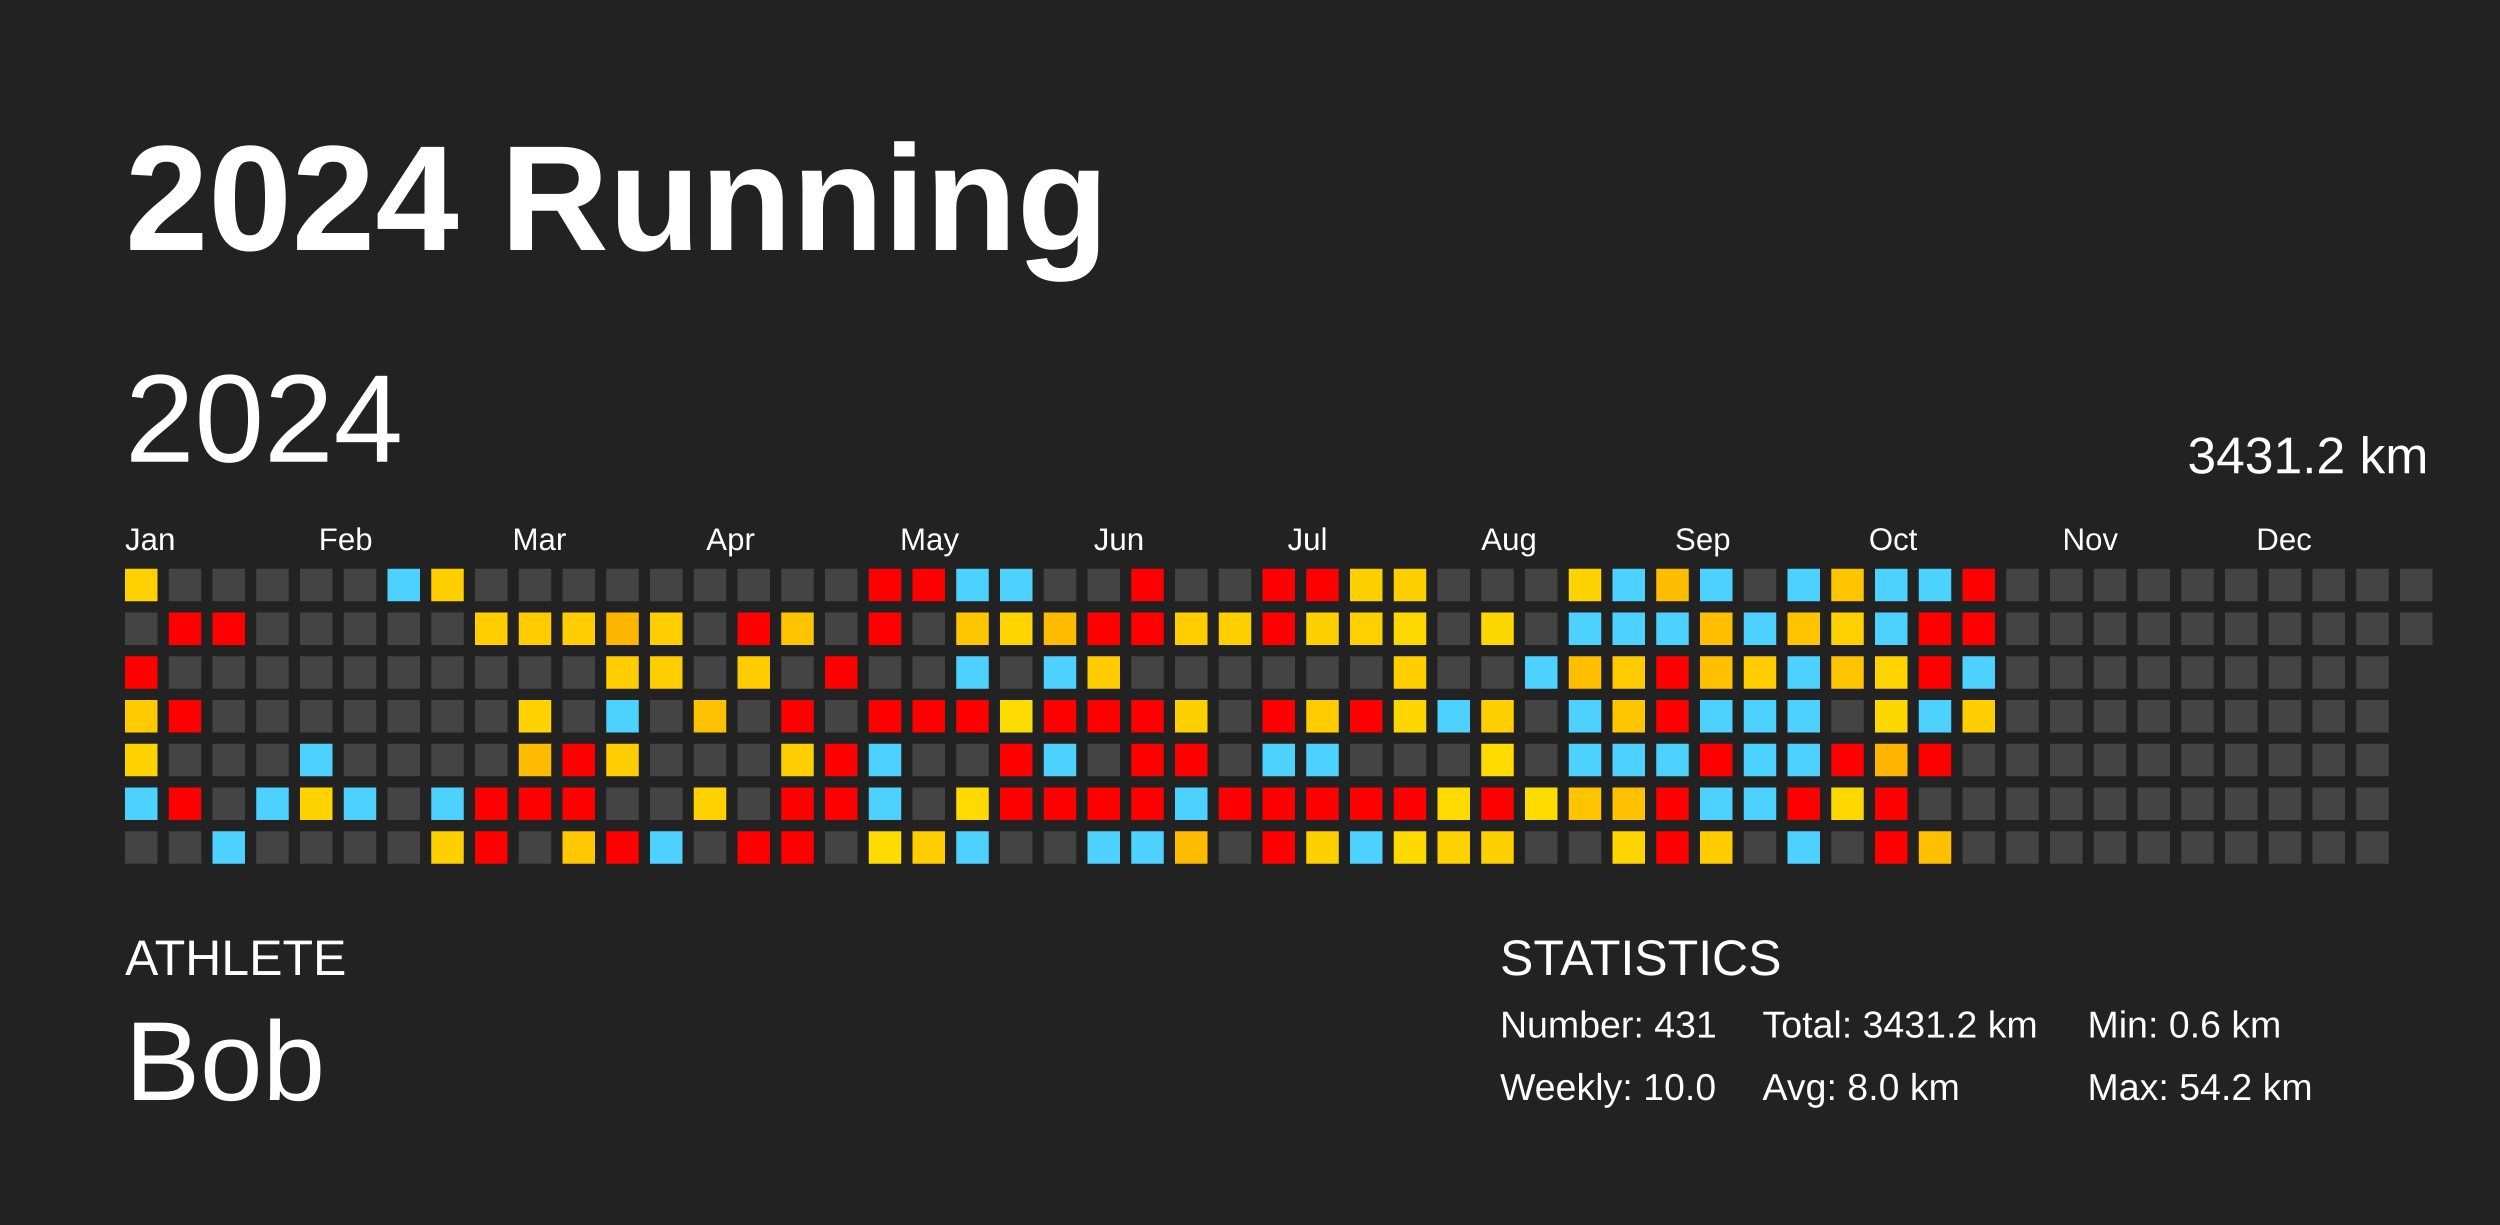
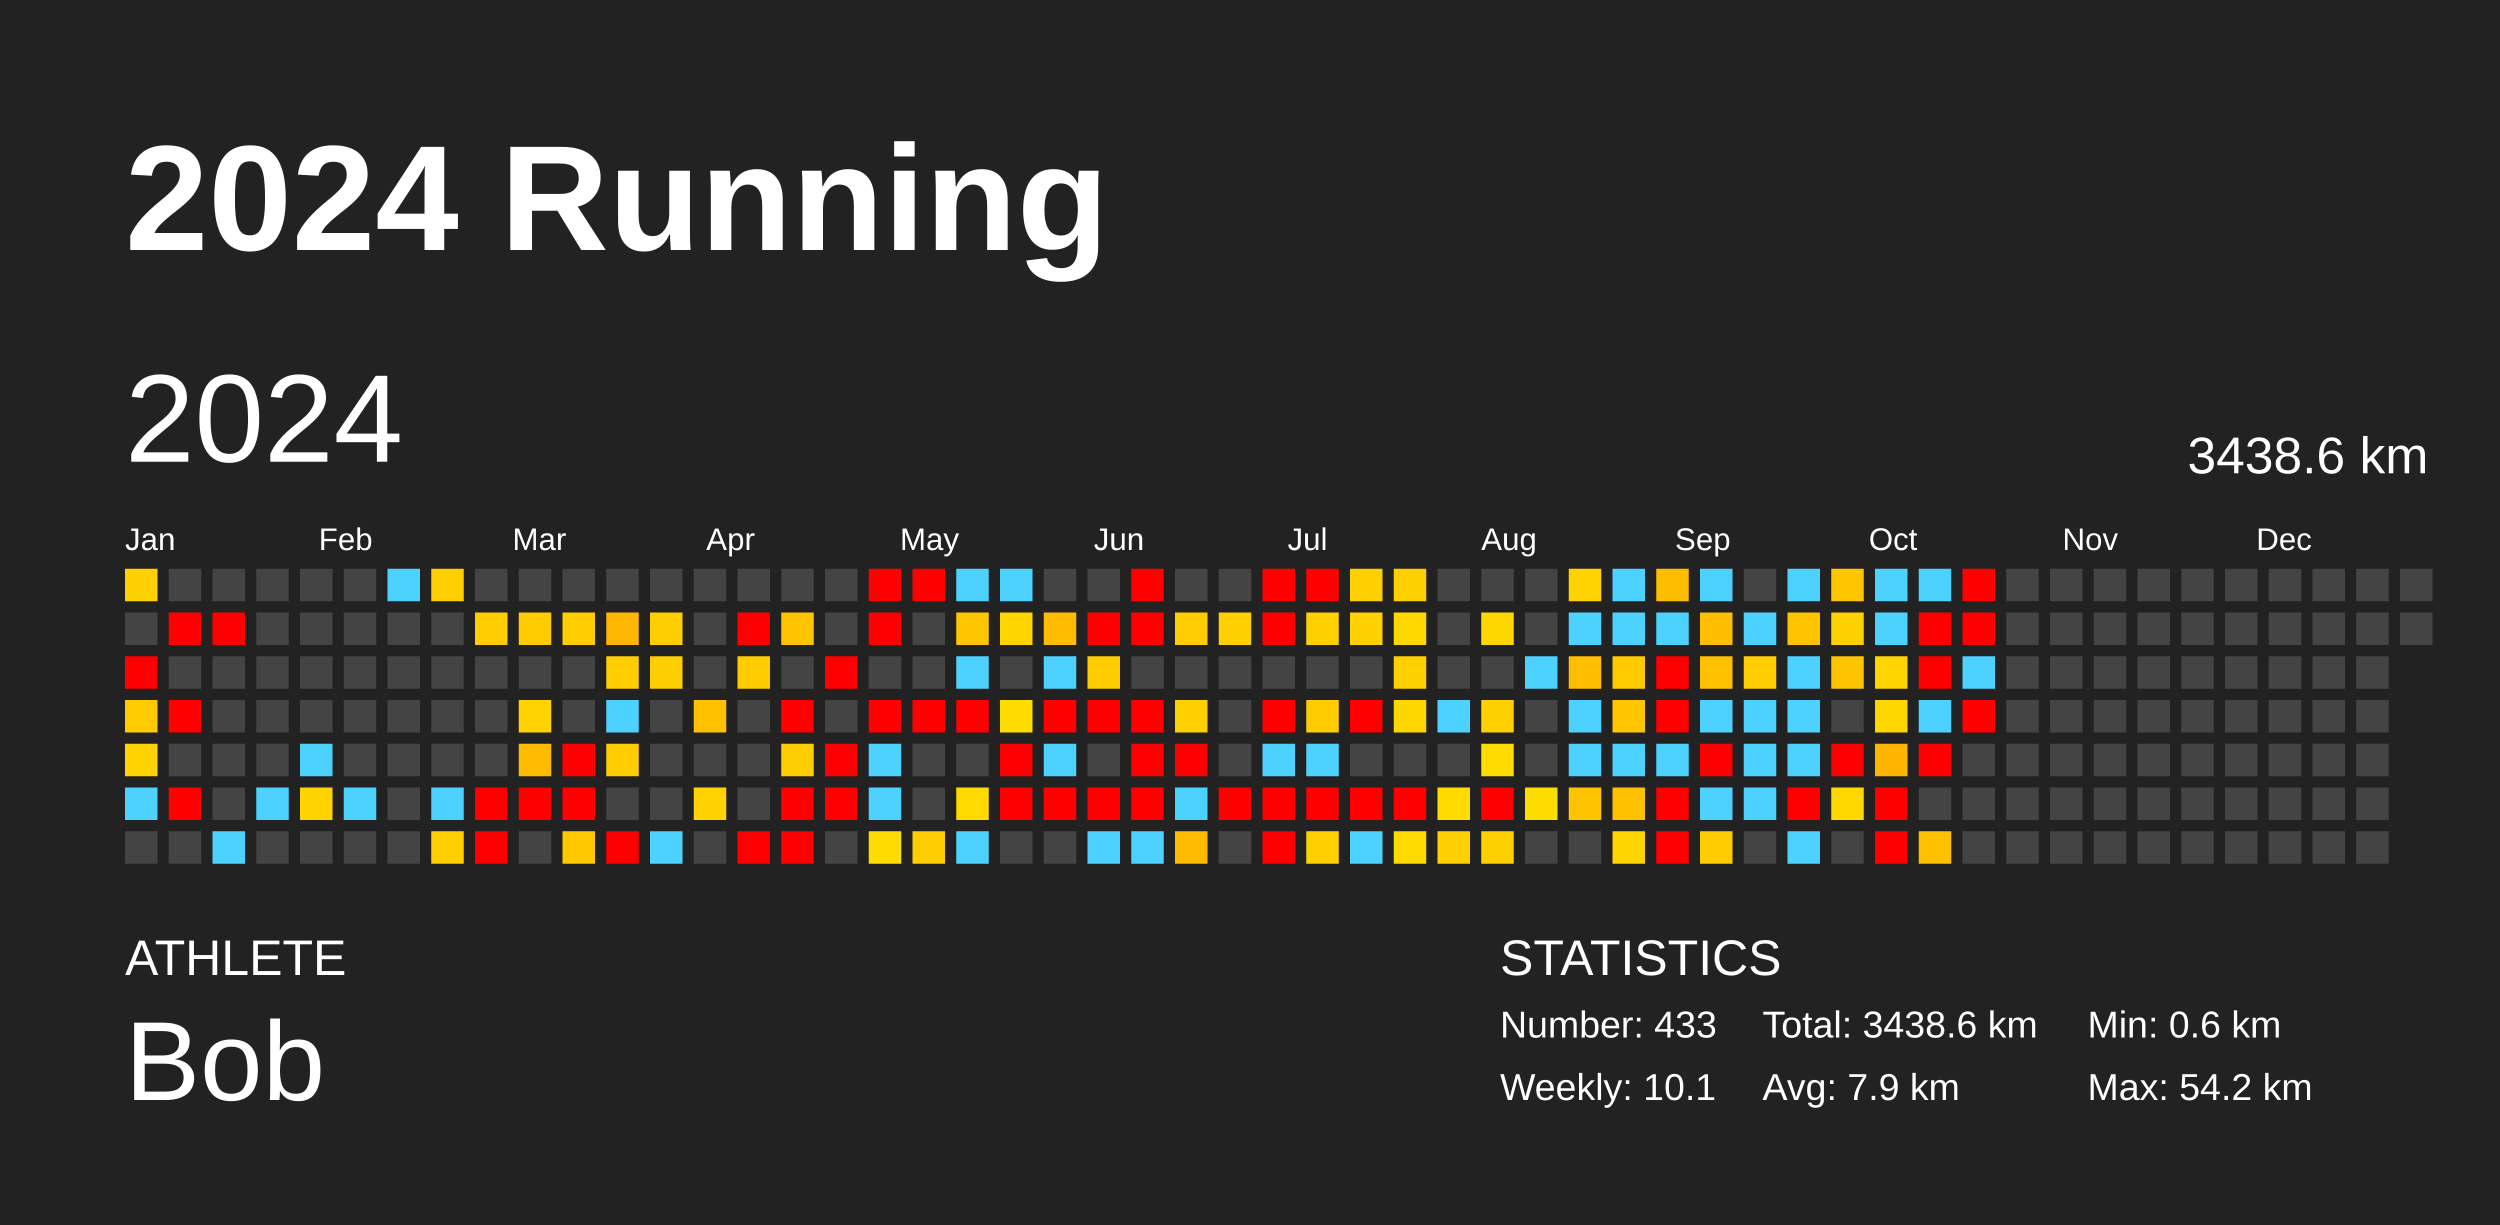
<svg xmlns="http://www.w3.org/2000/svg" baseProfile="full" height="98mm" version="1.1" viewBox="0,0,200,98" width="200mm">
  <defs />
  <rect fill="#222222" height="98" width="200" x="0" y="0" />
  <text fill="#FFFFFF" style="font-size:12px; font-family:Arial; font-weight:bold;" x="10" y="20">2024 Running</text>
  <text fill="#FFFFFF" style="font-size:4px; font-family:Arial" x="10" y="78">ATHLETE</text>
  <text fill="#FFFFFF" style="font-size:9px; font-family:Arial" x="10" y="88">Bob</text>
  <text fill="#FFFFFF" style="font-size:4px; font-family:Arial" x="120" y="78">STATISTICS</text>
-   <text fill="#FFFFFF" style="font-size:3px; font-family:Arial" x="120" y="83">Number: 431</text>
-   <text fill="#FFFFFF" style="font-size:3px; font-family:Arial" x="120" y="88">Weekly: 10.0</text>
-   <text fill="#FFFFFF" style="font-size:3px; font-family:Arial" x="141" y="83">Total: 3431.2 km</text>
-   <text fill="#FFFFFF" style="font-size:3px; font-family:Arial" x="141" y="88">Avg: 8.0 km</text>
+   <text fill="#FFFFFF" style="font-size:3px; font-family:Arial" x="120" y="83">Number: 433</text>
+   <text fill="#FFFFFF" style="font-size:3px; font-family:Arial" x="120" y="88">Weekly: 10.1</text>
+   <text fill="#FFFFFF" style="font-size:3px; font-family:Arial" x="141" y="83">Total: 3438.6 km</text>
+   <text fill="#FFFFFF" style="font-size:3px; font-family:Arial" x="141" y="88">Avg: 7.9 km</text>
  <text fill="#FFFFFF" style="font-size:3px; font-family:Arial" x="167" y="83">Min: 0.6 km</text>
  <text fill="#FFFFFF" style="font-size:3px; font-family:Arial" x="167" y="88">Max: 54.2 km</text>
  <text dominant-baseline="hanging" fill="#FFFFFF" style="font-size:10.0px; font-family:Arial;" x="10" y="30">2024</text>
-   <text dominant-baseline="hanging" fill="#FFFFFF" style="font-size:4.125px; font-family:Arial;" x="175" y="35">3431.2 km</text>
+   <text dominant-baseline="hanging" fill="#FFFFFF" style="font-size:4.125px; font-family:Arial;" x="175" y="35">3438.6 km</text>
  <text fill="#FFFFFF" style="font-size:2.5px; font-family:Arial" x="10.0" y="44">Jan</text>
  <text fill="#FFFFFF" style="font-size:2.5px; font-family:Arial" x="25.5" y="44">Feb</text>
  <text fill="#FFFFFF" style="font-size:2.5px; font-family:Arial" x="41.0" y="44">Mar</text>
  <text fill="#FFFFFF" style="font-size:2.5px; font-family:Arial" x="56.5" y="44">Apr</text>
  <text fill="#FFFFFF" style="font-size:2.5px; font-family:Arial" x="72.0" y="44">May</text>
  <text fill="#FFFFFF" style="font-size:2.5px; font-family:Arial" x="87.5" y="44">Jun</text>
  <text fill="#FFFFFF" style="font-size:2.5px; font-family:Arial" x="103.0" y="44">Jul</text>
  <text fill="#FFFFFF" style="font-size:2.5px; font-family:Arial" x="118.5" y="44">Aug</text>
  <text fill="#FFFFFF" style="font-size:2.5px; font-family:Arial" x="134.0" y="44">Sep</text>
  <text fill="#FFFFFF" style="font-size:2.5px; font-family:Arial" x="149.5" y="44">Oct</text>
  <text fill="#FFFFFF" style="font-size:2.5px; font-family:Arial" x="165.0" y="44">Nov</text>
  <text fill="#FFFFFF" style="font-size:2.5px; font-family:Arial" x="180.5" y="44">Dec</text>
  <rect fill="#ffd100" height="2.6" width="2.6" x="10.0" y="45.5" />
  <rect fill="#444444" height="2.6" width="2.6" x="10.0" y="49.0" />
  <rect fill="red" height="2.6" width="2.6" x="10.0" y="52.5" />
  <rect fill="#ffcb00" height="2.6" width="2.6" x="10.0" y="56.0" />
  <rect fill="#ffd300" height="2.6" width="2.6" x="10.0" y="59.5" />
  <rect fill="#4dd2ff" height="2.6" width="2.6" x="10.0" y="63.0" />
  <rect fill="#444444" height="2.6" width="2.6" x="10.0" y="66.5" />
  <rect fill="#444444" height="2.6" width="2.6" x="13.5" y="45.5" />
  <rect fill="red" height="2.6" width="2.6" x="13.5" y="49.0" />
  <rect fill="#444444" height="2.6" width="2.6" x="13.5" y="52.5" />
  <rect fill="red" height="2.6" width="2.6" x="13.5" y="56.0" />
  <rect fill="#444444" height="2.6" width="2.6" x="13.5" y="59.5" />
  <rect fill="red" height="2.6" width="2.6" x="13.5" y="63.0" />
  <rect fill="#444444" height="2.6" width="2.6" x="13.5" y="66.5" />
  <rect fill="#444444" height="2.6" width="2.6" x="17.0" y="45.5" />
  <rect fill="red" height="2.6" width="2.6" x="17.0" y="49.0" />
  <rect fill="#444444" height="2.6" width="2.6" x="17.0" y="52.5" />
  <rect fill="#444444" height="2.6" width="2.6" x="17.0" y="56.0" />
  <rect fill="#444444" height="2.6" width="2.6" x="17.0" y="59.5" />
  <rect fill="#444444" height="2.6" width="2.6" x="17.0" y="63.0" />
  <rect fill="#4dd2ff" height="2.6" width="2.6" x="17.0" y="66.5" />
  <rect fill="#444444" height="2.6" width="2.6" x="20.5" y="45.5" />
  <rect fill="#444444" height="2.6" width="2.6" x="20.5" y="49.0" />
  <rect fill="#444444" height="2.6" width="2.6" x="20.5" y="52.5" />
  <rect fill="#444444" height="2.6" width="2.6" x="20.5" y="56.0" />
  <rect fill="#444444" height="2.6" width="2.6" x="20.5" y="59.5" />
  <rect fill="#4dd2ff" height="2.6" width="2.6" x="20.5" y="63.0" />
  <rect fill="#444444" height="2.6" width="2.6" x="20.5" y="66.5" />
  <rect fill="#444444" height="2.6" width="2.6" x="24.0" y="45.5" />
  <rect fill="#444444" height="2.6" width="2.6" x="24.0" y="49.0" />
  <rect fill="#444444" height="2.6" width="2.6" x="24.0" y="52.5" />
  <rect fill="#444444" height="2.6" width="2.6" x="24.0" y="56.0" />
  <rect fill="#4dd2ff" height="2.6" width="2.6" x="24.0" y="59.5" />
  <rect fill="#ffd300" height="2.6" width="2.6" x="24.0" y="63.0" />
  <rect fill="#444444" height="2.6" width="2.6" x="24.0" y="66.5" />
  <rect fill="#444444" height="2.6" width="2.6" x="27.5" y="45.5" />
  <rect fill="#444444" height="2.6" width="2.6" x="27.5" y="49.0" />
  <rect fill="#444444" height="2.6" width="2.6" x="27.5" y="52.5" />
  <rect fill="#444444" height="2.6" width="2.6" x="27.5" y="56.0" />
  <rect fill="#444444" height="2.6" width="2.6" x="27.5" y="59.5" />
  <rect fill="#4dd2ff" height="2.6" width="2.6" x="27.5" y="63.0" />
  <rect fill="#444444" height="2.6" width="2.6" x="27.5" y="66.5" />
  <rect fill="#4dd2ff" height="2.6" width="2.6" x="31.0" y="45.5" />
  <rect fill="#444444" height="2.6" width="2.6" x="31.0" y="49.0" />
  <rect fill="#444444" height="2.6" width="2.6" x="31.0" y="52.5" />
  <rect fill="#444444" height="2.6" width="2.6" x="31.0" y="56.0" />
  <rect fill="#444444" height="2.6" width="2.6" x="31.0" y="59.5" />
  <rect fill="#444444" height="2.6" width="2.6" x="31.0" y="63.0" />
  <rect fill="#444444" height="2.6" width="2.6" x="31.0" y="66.5" />
  <rect fill="#ffcf00" height="2.6" width="2.6" x="34.5" y="45.5" />
  <rect fill="#444444" height="2.6" width="2.6" x="34.5" y="49.0" />
  <rect fill="#444444" height="2.6" width="2.6" x="34.5" y="52.5" />
  <rect fill="#444444" height="2.6" width="2.6" x="34.5" y="56.0" />
  <rect fill="#444444" height="2.6" width="2.6" x="34.5" y="59.5" />
  <rect fill="#4dd2ff" height="2.6" width="2.6" x="34.5" y="63.0" />
  <rect fill="#ffd000" height="2.6" width="2.6" x="34.5" y="66.5" />
  <rect fill="#444444" height="2.6" width="2.6" x="38.0" y="45.5" />
  <rect fill="#ffcd00" height="2.6" width="2.6" x="38.0" y="49.0" />
  <rect fill="#444444" height="2.6" width="2.6" x="38.0" y="52.5" />
  <rect fill="#444444" height="2.6" width="2.6" x="38.0" y="56.0" />
  <rect fill="#444444" height="2.6" width="2.6" x="38.0" y="59.5" />
  <rect fill="red" height="2.6" width="2.6" x="38.0" y="63.0" />
  <rect fill="red" height="2.6" width="2.6" x="38.0" y="66.5" />
  <rect fill="#444444" height="2.6" width="2.6" x="41.5" y="45.5" />
  <rect fill="#ffcc00" height="2.6" width="2.6" x="41.5" y="49.0" />
  <rect fill="#444444" height="2.6" width="2.6" x="41.5" y="52.5" />
  <rect fill="#ffd200" height="2.6" width="2.6" x="41.5" y="56.0" />
  <rect fill="#ffbb00" height="2.6" width="2.6" x="41.5" y="59.5" />
  <rect fill="red" height="2.6" width="2.6" x="41.5" y="63.0" />
  <rect fill="#444444" height="2.6" width="2.6" x="41.5" y="66.5" />
  <rect fill="#444444" height="2.6" width="2.6" x="45.0" y="45.5" />
  <rect fill="#ffcd00" height="2.6" width="2.6" x="45.0" y="49.0" />
  <rect fill="#444444" height="2.6" width="2.6" x="45.0" y="52.5" />
  <rect fill="#444444" height="2.6" width="2.6" x="45.0" y="56.0" />
  <rect fill="red" height="2.6" width="2.6" x="45.0" y="59.5" />
  <rect fill="red" height="2.6" width="2.6" x="45.0" y="63.0" />
  <rect fill="#ffc800" height="2.6" width="2.6" x="45.0" y="66.5" />
  <rect fill="#444444" height="2.6" width="2.6" x="48.5" y="45.5" />
  <rect fill="#ffb600" height="2.6" width="2.6" x="48.5" y="49.0" />
  <rect fill="#ffcd00" height="2.6" width="2.6" x="48.5" y="52.5" />
  <rect fill="#4dd2ff" height="2.6" width="2.6" x="48.5" y="56.0" />
  <rect fill="#ffcd00" height="2.6" width="2.6" x="48.5" y="59.5" />
  <rect fill="#444444" height="2.6" width="2.6" x="48.5" y="63.0" />
  <rect fill="red" height="2.6" width="2.6" x="48.5" y="66.5" />
  <rect fill="#444444" height="2.6" width="2.6" x="52.0" y="45.5" />
  <rect fill="#ffce00" height="2.6" width="2.6" x="52.0" y="49.0" />
  <rect fill="#ffce00" height="2.6" width="2.6" x="52.0" y="52.5" />
  <rect fill="#444444" height="2.6" width="2.6" x="52.0" y="56.0" />
  <rect fill="#444444" height="2.6" width="2.6" x="52.0" y="59.5" />
  <rect fill="#444444" height="2.6" width="2.6" x="52.0" y="63.0" />
  <rect fill="#4dd2ff" height="2.6" width="2.6" x="52.0" y="66.5" />
  <rect fill="#444444" height="2.6" width="2.6" x="55.5" y="45.5" />
  <rect fill="#444444" height="2.6" width="2.6" x="55.5" y="49.0" />
  <rect fill="#444444" height="2.6" width="2.6" x="55.5" y="52.5" />
  <rect fill="#ffc100" height="2.6" width="2.6" x="55.5" y="56.0" />
  <rect fill="#444444" height="2.6" width="2.6" x="55.5" y="59.5" />
  <rect fill="#ffd200" height="2.6" width="2.6" x="55.5" y="63.0" />
  <rect fill="#444444" height="2.6" width="2.6" x="55.5" y="66.5" />
  <rect fill="#444444" height="2.6" width="2.6" x="59.0" y="45.5" />
  <rect fill="red" height="2.6" width="2.6" x="59.0" y="49.0" />
  <rect fill="#ffcc00" height="2.6" width="2.6" x="59.0" y="52.5" />
  <rect fill="#444444" height="2.6" width="2.6" x="59.0" y="56.0" />
  <rect fill="#444444" height="2.6" width="2.6" x="59.0" y="59.5" />
  <rect fill="#444444" height="2.6" width="2.6" x="59.0" y="63.0" />
  <rect fill="red" height="2.6" width="2.6" x="59.0" y="66.5" />
  <rect fill="#444444" height="2.6" width="2.6" x="62.5" y="45.5" />
  <rect fill="#ffc400" height="2.6" width="2.6" x="62.5" y="49.0" />
  <rect fill="#444444" height="2.6" width="2.6" x="62.5" y="52.5" />
  <rect fill="red" height="2.6" width="2.6" x="62.5" y="56.0" />
  <rect fill="#ffce00" height="2.6" width="2.6" x="62.5" y="59.5" />
  <rect fill="red" height="2.6" width="2.6" x="62.5" y="63.0" />
  <rect fill="red" height="2.6" width="2.6" x="62.5" y="66.5" />
  <rect fill="#444444" height="2.6" width="2.6" x="66.0" y="45.5" />
  <rect fill="#444444" height="2.6" width="2.6" x="66.0" y="49.0" />
  <rect fill="red" height="2.6" width="2.6" x="66.0" y="52.5" />
  <rect fill="#444444" height="2.6" width="2.6" x="66.0" y="56.0" />
  <rect fill="red" height="2.6" width="2.6" x="66.0" y="59.5" />
  <rect fill="red" height="2.6" width="2.6" x="66.0" y="63.0" />
  <rect fill="#444444" height="2.6" width="2.6" x="66.0" y="66.5" />
  <rect fill="red" height="2.6" width="2.6" x="69.5" y="45.5" />
  <rect fill="red" height="2.6" width="2.6" x="69.5" y="49.0" />
  <rect fill="#444444" height="2.6" width="2.6" x="69.5" y="52.5" />
  <rect fill="red" height="2.6" width="2.6" x="69.5" y="56.0" />
  <rect fill="#4dd2ff" height="2.6" width="2.6" x="69.5" y="59.5" />
  <rect fill="#4dd2ff" height="2.6" width="2.6" x="69.5" y="63.0" />
  <rect fill="#ffdc00" height="2.6" width="2.6" x="69.5" y="66.5" />
  <rect fill="red" height="2.6" width="2.6" x="73.0" y="45.5" />
  <rect fill="#444444" height="2.6" width="2.6" x="73.0" y="49.0" />
  <rect fill="#444444" height="2.6" width="2.6" x="73.0" y="52.5" />
  <rect fill="red" height="2.6" width="2.6" x="73.0" y="56.0" />
  <rect fill="#444444" height="2.6" width="2.6" x="73.0" y="59.5" />
  <rect fill="#444444" height="2.6" width="2.6" x="73.0" y="63.0" />
  <rect fill="#ffcd00" height="2.6" width="2.6" x="73.0" y="66.5" />
  <rect fill="#4dd2ff" height="2.6" width="2.6" x="76.5" y="45.5" />
  <rect fill="#ffc600" height="2.6" width="2.6" x="76.5" y="49.0" />
  <rect fill="#4dd2ff" height="2.6" width="2.6" x="76.5" y="52.5" />
  <rect fill="red" height="2.6" width="2.6" x="76.5" y="56.0" />
  <rect fill="#444444" height="2.6" width="2.6" x="76.5" y="59.5" />
  <rect fill="#ffda00" height="2.6" width="2.6" x="76.5" y="63.0" />
  <rect fill="#4dd2ff" height="2.6" width="2.6" x="76.5" y="66.5" />
  <rect fill="#4dd2ff" height="2.6" width="2.6" x="80.0" y="45.5" />
  <rect fill="#ffd400" height="2.6" width="2.6" x="80.0" y="49.0" />
  <rect fill="#444444" height="2.6" width="2.6" x="80.0" y="52.5" />
  <rect fill="#ffdc00" height="2.6" width="2.6" x="80.0" y="56.0" />
  <rect fill="red" height="2.6" width="2.6" x="80.0" y="59.5" />
  <rect fill="red" height="2.6" width="2.6" x="80.0" y="63.0" />
  <rect fill="#444444" height="2.6" width="2.6" x="80.0" y="66.5" />
  <rect fill="#444444" height="2.6" width="2.6" x="83.5" y="45.5" />
  <rect fill="#ffbb00" height="2.6" width="2.6" x="83.5" y="49.0" />
  <rect fill="#4dd2ff" height="2.6" width="2.6" x="83.5" y="52.5" />
  <rect fill="red" height="2.6" width="2.6" x="83.5" y="56.0" />
  <rect fill="#4dd2ff" height="2.6" width="2.6" x="83.5" y="59.5" />
  <rect fill="red" height="2.6" width="2.6" x="83.5" y="63.0" />
  <rect fill="#444444" height="2.6" width="2.6" x="83.5" y="66.5" />
  <rect fill="#444444" height="2.6" width="2.6" x="87.0" y="45.5" />
  <rect fill="red" height="2.6" width="2.6" x="87.0" y="49.0" />
  <rect fill="#ffcc00" height="2.6" width="2.6" x="87.0" y="52.5" />
  <rect fill="red" height="2.6" width="2.6" x="87.0" y="56.0" />
  <rect fill="#444444" height="2.6" width="2.6" x="87.0" y="59.5" />
  <rect fill="red" height="2.6" width="2.6" x="87.0" y="63.0" />
  <rect fill="#4dd2ff" height="2.6" width="2.6" x="87.0" y="66.5" />
  <rect fill="red" height="2.6" width="2.6" x="90.5" y="45.5" />
  <rect fill="red" height="2.6" width="2.6" x="90.5" y="49.0" />
  <rect fill="#444444" height="2.6" width="2.6" x="90.5" y="52.5" />
  <rect fill="red" height="2.6" width="2.6" x="90.5" y="56.0" />
  <rect fill="red" height="2.6" width="2.6" x="90.5" y="59.5" />
  <rect fill="red" height="2.6" width="2.6" x="90.5" y="63.0" />
  <rect fill="#4dd2ff" height="2.6" width="2.6" x="90.5" y="66.5" />
  <rect fill="#444444" height="2.6" width="2.6" x="94.0" y="45.5" />
  <rect fill="#ffcd00" height="2.6" width="2.6" x="94.0" y="49.0" />
  <rect fill="#444444" height="2.6" width="2.6" x="94.0" y="52.5" />
  <rect fill="#ffd000" height="2.6" width="2.6" x="94.0" y="56.0" />
  <rect fill="red" height="2.6" width="2.6" x="94.0" y="59.5" />
  <rect fill="#4dd2ff" height="2.6" width="2.6" x="94.0" y="63.0" />
  <rect fill="#ffbb00" height="2.6" width="2.6" x="94.0" y="66.5" />
  <rect fill="#444444" height="2.6" width="2.6" x="97.5" y="45.5" />
  <rect fill="#ffcf00" height="2.6" width="2.6" x="97.5" y="49.0" />
  <rect fill="#444444" height="2.6" width="2.6" x="97.5" y="52.5" />
  <rect fill="#444444" height="2.6" width="2.6" x="97.5" y="56.0" />
  <rect fill="#444444" height="2.6" width="2.6" x="97.5" y="59.5" />
  <rect fill="red" height="2.6" width="2.6" x="97.5" y="63.0" />
  <rect fill="#444444" height="2.6" width="2.6" x="97.5" y="66.5" />
  <rect fill="red" height="2.6" width="2.6" x="101.0" y="45.5" />
  <rect fill="red" height="2.6" width="2.6" x="101.0" y="49.0" />
  <rect fill="#444444" height="2.6" width="2.6" x="101.0" y="52.5" />
  <rect fill="red" height="2.6" width="2.6" x="101.0" y="56.0" />
  <rect fill="#4dd2ff" height="2.6" width="2.6" x="101.0" y="59.5" />
  <rect fill="red" height="2.6" width="2.6" x="101.0" y="63.0" />
  <rect fill="red" height="2.6" width="2.6" x="101.0" y="66.5" />
  <rect fill="red" height="2.6" width="2.6" x="104.5" y="45.5" />
  <rect fill="#ffd000" height="2.6" width="2.6" x="104.5" y="49.0" />
  <rect fill="#444444" height="2.6" width="2.6" x="104.5" y="52.5" />
  <rect fill="#ffcc00" height="2.6" width="2.6" x="104.5" y="56.0" />
  <rect fill="#4dd2ff" height="2.6" width="2.6" x="104.5" y="59.5" />
  <rect fill="red" height="2.6" width="2.6" x="104.5" y="63.0" />
  <rect fill="#ffd000" height="2.6" width="2.6" x="104.5" y="66.5" />
  <rect fill="#ffd000" height="2.6" width="2.6" x="108.0" y="45.5" />
  <rect fill="#ffd100" height="2.6" width="2.6" x="108.0" y="49.0" />
  <rect fill="#444444" height="2.6" width="2.6" x="108.0" y="52.5" />
  <rect fill="red" height="2.6" width="2.6" x="108.0" y="56.0" />
  <rect fill="#444444" height="2.6" width="2.6" x="108.0" y="59.5" />
  <rect fill="red" height="2.6" width="2.6" x="108.0" y="63.0" />
  <rect fill="#4dd2ff" height="2.6" width="2.6" x="108.0" y="66.5" />
  <rect fill="#ffd000" height="2.6" width="2.6" x="111.5" y="45.5" />
  <rect fill="#ffd800" height="2.6" width="2.6" x="111.5" y="49.0" />
  <rect fill="#ffcf00" height="2.6" width="2.6" x="111.5" y="52.5" />
  <rect fill="#ffd700" height="2.6" width="2.6" x="111.5" y="56.0" />
  <rect fill="#444444" height="2.6" width="2.6" x="111.5" y="59.5" />
  <rect fill="red" height="2.6" width="2.6" x="111.5" y="63.0" />
  <rect fill="#ffda00" height="2.6" width="2.6" x="111.5" y="66.5" />
  <rect fill="#444444" height="2.6" width="2.6" x="115.0" y="45.5" />
  <rect fill="#444444" height="2.6" width="2.6" x="115.0" y="49.0" />
  <rect fill="#444444" height="2.6" width="2.6" x="115.0" y="52.5" />
  <rect fill="#4dd2ff" height="2.6" width="2.6" x="115.0" y="56.0" />
  <rect fill="#444444" height="2.6" width="2.6" x="115.0" y="59.5" />
  <rect fill="#ffdb00" height="2.6" width="2.6" x="115.0" y="63.0" />
  <rect fill="#ffd100" height="2.6" width="2.6" x="115.0" y="66.5" />
  <rect fill="#444444" height="2.6" width="2.6" x="118.5" y="45.5" />
  <rect fill="#ffd700" height="2.6" width="2.6" x="118.5" y="49.0" />
  <rect fill="#444444" height="2.6" width="2.6" x="118.5" y="52.5" />
  <rect fill="#ffcf00" height="2.6" width="2.6" x="118.5" y="56.0" />
  <rect fill="#ffdb00" height="2.6" width="2.6" x="118.5" y="59.5" />
  <rect fill="red" height="2.6" width="2.6" x="118.5" y="63.0" />
  <rect fill="#ffd000" height="2.6" width="2.6" x="118.5" y="66.5" />
  <rect fill="#444444" height="2.6" width="2.6" x="122.0" y="45.5" />
  <rect fill="#444444" height="2.6" width="2.6" x="122.0" y="49.0" />
  <rect fill="#4dd2ff" height="2.6" width="2.6" x="122.0" y="52.5" />
  <rect fill="#444444" height="2.6" width="2.6" x="122.0" y="56.0" />
  <rect fill="#444444" height="2.6" width="2.6" x="122.0" y="59.5" />
  <rect fill="#ffdc00" height="2.6" width="2.6" x="122.0" y="63.0" />
  <rect fill="#444444" height="2.6" width="2.6" x="122.0" y="66.5" />
  <rect fill="#ffd300" height="2.6" width="2.6" x="125.5" y="45.5" />
  <rect fill="#4dd2ff" height="2.6" width="2.6" x="125.5" y="49.0" />
  <rect fill="#ffbe00" height="2.6" width="2.6" x="125.5" y="52.5" />
  <rect fill="#4dd2ff" height="2.6" width="2.6" x="125.5" y="56.0" />
  <rect fill="#4dd2ff" height="2.6" width="2.6" x="125.5" y="59.5" />
  <rect fill="#ffc300" height="2.6" width="2.6" x="125.5" y="63.0" />
  <rect fill="#444444" height="2.6" width="2.6" x="125.5" y="66.5" />
  <rect fill="#4dd2ff" height="2.6" width="2.6" x="129.0" y="45.5" />
  <rect fill="#4dd2ff" height="2.6" width="2.6" x="129.0" y="49.0" />
  <rect fill="#ffcb00" height="2.6" width="2.6" x="129.0" y="52.5" />
  <rect fill="#ffc600" height="2.6" width="2.6" x="129.0" y="56.0" />
  <rect fill="#4dd2ff" height="2.6" width="2.6" x="129.0" y="59.5" />
  <rect fill="#ffc100" height="2.6" width="2.6" x="129.0" y="63.0" />
  <rect fill="#ffd400" height="2.6" width="2.6" x="129.0" y="66.5" />
  <rect fill="#ffbd00" height="2.6" width="2.6" x="132.5" y="45.5" />
  <rect fill="#4dd2ff" height="2.6" width="2.6" x="132.5" y="49.0" />
  <rect fill="red" height="2.6" width="2.6" x="132.5" y="52.5" />
  <rect fill="red" height="2.6" width="2.6" x="132.5" y="56.0" />
  <rect fill="#4dd2ff" height="2.6" width="2.6" x="132.5" y="59.5" />
  <rect fill="red" height="2.6" width="2.6" x="132.5" y="63.0" />
  <rect fill="red" height="2.6" width="2.6" x="132.5" y="66.5" />
  <rect fill="#4dd2ff" height="2.6" width="2.6" x="136.0" y="45.5" />
  <rect fill="#ffbe00" height="2.6" width="2.6" x="136.0" y="49.0" />
  <rect fill="#ffc000" height="2.6" width="2.6" x="136.0" y="52.5" />
  <rect fill="#4dd2ff" height="2.6" width="2.6" x="136.0" y="56.0" />
  <rect fill="red" height="2.6" width="2.6" x="136.0" y="59.5" />
  <rect fill="#4dd2ff" height="2.6" width="2.6" x="136.0" y="63.0" />
  <rect fill="#ffcc00" height="2.6" width="2.6" x="136.0" y="66.5" />
  <rect fill="#444444" height="2.6" width="2.6" x="139.5" y="45.5" />
  <rect fill="#4dd2ff" height="2.6" width="2.6" x="139.5" y="49.0" />
  <rect fill="#ffcd00" height="2.6" width="2.6" x="139.5" y="52.5" />
  <rect fill="#4dd2ff" height="2.6" width="2.6" x="139.5" y="56.0" />
  <rect fill="#4dd2ff" height="2.6" width="2.6" x="139.5" y="59.5" />
  <rect fill="#4dd2ff" height="2.6" width="2.6" x="139.5" y="63.0" />
  <rect fill="#444444" height="2.6" width="2.6" x="139.5" y="66.5" />
  <rect fill="#4dd2ff" height="2.6" width="2.6" x="143.0" y="45.5" />
  <rect fill="#ffc300" height="2.6" width="2.6" x="143.0" y="49.0" />
  <rect fill="#4dd2ff" height="2.6" width="2.6" x="143.0" y="52.5" />
  <rect fill="#4dd2ff" height="2.6" width="2.6" x="143.0" y="56.0" />
  <rect fill="#4dd2ff" height="2.6" width="2.6" x="143.0" y="59.5" />
  <rect fill="red" height="2.6" width="2.6" x="143.0" y="63.0" />
  <rect fill="#4dd2ff" height="2.6" width="2.6" x="143.0" y="66.5" />
  <rect fill="#ffc600" height="2.6" width="2.6" x="146.5" y="45.5" />
  <rect fill="#ffd100" height="2.6" width="2.6" x="146.5" y="49.0" />
  <rect fill="#ffc400" height="2.6" width="2.6" x="146.5" y="52.5" />
  <rect fill="#444444" height="2.6" width="2.6" x="146.5" y="56.0" />
  <rect fill="red" height="2.6" width="2.6" x="146.5" y="59.5" />
  <rect fill="#ffd800" height="2.6" width="2.6" x="146.5" y="63.0" />
  <rect fill="#444444" height="2.6" width="2.6" x="146.5" y="66.5" />
  <rect fill="#4dd2ff" height="2.6" width="2.6" x="150.0" y="45.5" />
  <rect fill="#4dd2ff" height="2.6" width="2.6" x="150.0" y="49.0" />
  <rect fill="#ffd400" height="2.6" width="2.6" x="150.0" y="52.5" />
  <rect fill="#ffd700" height="2.6" width="2.6" x="150.0" y="56.0" />
  <rect fill="#ffb500" height="2.6" width="2.6" x="150.0" y="59.5" />
  <rect fill="red" height="2.6" width="2.6" x="150.0" y="63.0" />
  <rect fill="red" height="2.6" width="2.6" x="150.0" y="66.5" />
  <rect fill="#4dd2ff" height="2.6" width="2.6" x="153.5" y="45.5" />
  <rect fill="red" height="2.6" width="2.6" x="153.5" y="49.0" />
  <rect fill="red" height="2.6" width="2.6" x="153.5" y="52.5" />
  <rect fill="#4dd2ff" height="2.6" width="2.6" x="153.5" y="56.0" />
  <rect fill="red" height="2.6" width="2.6" x="153.5" y="59.5" />
  <rect fill="#444444" height="2.6" width="2.6" x="153.5" y="63.0" />
  <rect fill="#ffc000" height="2.6" width="2.6" x="153.5" y="66.5" />
  <rect fill="red" height="2.6" width="2.6" x="157.0" y="45.5" />
  <rect fill="red" height="2.6" width="2.6" x="157.0" y="49.0" />
  <rect fill="#4dd2ff" height="2.6" width="2.6" x="157.0" y="52.5" />
-   <rect fill="#ffce00" height="2.6" width="2.6" x="157.0" y="56.0" />
+   <rect fill="red" height="2.6" width="2.6" x="157.0" y="56.0" />
  <rect fill="#444444" height="2.6" width="2.6" x="157.0" y="59.5" />
  <rect fill="#444444" height="2.6" width="2.6" x="157.0" y="63.0" />
  <rect fill="#444444" height="2.6" width="2.6" x="157.0" y="66.5" />
  <rect fill="#444444" height="2.6" width="2.6" x="160.5" y="45.5" />
  <rect fill="#444444" height="2.6" width="2.6" x="160.5" y="49.0" />
  <rect fill="#444444" height="2.6" width="2.6" x="160.5" y="52.5" />
  <rect fill="#444444" height="2.6" width="2.6" x="160.5" y="56.0" />
  <rect fill="#444444" height="2.6" width="2.6" x="160.5" y="59.5" />
  <rect fill="#444444" height="2.6" width="2.6" x="160.5" y="63.0" />
  <rect fill="#444444" height="2.6" width="2.6" x="160.5" y="66.5" />
  <rect fill="#444444" height="2.6" width="2.6" x="164.0" y="45.5" />
  <rect fill="#444444" height="2.6" width="2.6" x="164.0" y="49.0" />
  <rect fill="#444444" height="2.6" width="2.6" x="164.0" y="52.5" />
  <rect fill="#444444" height="2.6" width="2.6" x="164.0" y="56.0" />
  <rect fill="#444444" height="2.6" width="2.6" x="164.0" y="59.5" />
  <rect fill="#444444" height="2.6" width="2.6" x="164.0" y="63.0" />
  <rect fill="#444444" height="2.6" width="2.6" x="164.0" y="66.5" />
  <rect fill="#444444" height="2.6" width="2.6" x="167.5" y="45.5" />
  <rect fill="#444444" height="2.6" width="2.6" x="167.5" y="49.0" />
  <rect fill="#444444" height="2.6" width="2.6" x="167.5" y="52.5" />
  <rect fill="#444444" height="2.6" width="2.6" x="167.5" y="56.0" />
  <rect fill="#444444" height="2.6" width="2.6" x="167.5" y="59.5" />
  <rect fill="#444444" height="2.6" width="2.6" x="167.5" y="63.0" />
  <rect fill="#444444" height="2.6" width="2.6" x="167.5" y="66.5" />
  <rect fill="#444444" height="2.6" width="2.6" x="171.0" y="45.5" />
  <rect fill="#444444" height="2.6" width="2.6" x="171.0" y="49.0" />
  <rect fill="#444444" height="2.6" width="2.6" x="171.0" y="52.5" />
  <rect fill="#444444" height="2.6" width="2.6" x="171.0" y="56.0" />
  <rect fill="#444444" height="2.6" width="2.6" x="171.0" y="59.5" />
  <rect fill="#444444" height="2.6" width="2.6" x="171.0" y="63.0" />
  <rect fill="#444444" height="2.6" width="2.6" x="171.0" y="66.5" />
  <rect fill="#444444" height="2.6" width="2.6" x="174.5" y="45.5" />
  <rect fill="#444444" height="2.6" width="2.6" x="174.5" y="49.0" />
  <rect fill="#444444" height="2.6" width="2.6" x="174.5" y="52.5" />
  <rect fill="#444444" height="2.6" width="2.6" x="174.5" y="56.0" />
  <rect fill="#444444" height="2.6" width="2.6" x="174.5" y="59.5" />
  <rect fill="#444444" height="2.6" width="2.6" x="174.5" y="63.0" />
  <rect fill="#444444" height="2.6" width="2.6" x="174.5" y="66.5" />
  <rect fill="#444444" height="2.6" width="2.6" x="178.0" y="45.5" />
  <rect fill="#444444" height="2.6" width="2.6" x="178.0" y="49.0" />
  <rect fill="#444444" height="2.6" width="2.6" x="178.0" y="52.5" />
  <rect fill="#444444" height="2.6" width="2.6" x="178.0" y="56.0" />
  <rect fill="#444444" height="2.6" width="2.6" x="178.0" y="59.5" />
  <rect fill="#444444" height="2.6" width="2.6" x="178.0" y="63.0" />
  <rect fill="#444444" height="2.6" width="2.6" x="178.0" y="66.5" />
  <rect fill="#444444" height="2.6" width="2.6" x="181.5" y="45.5" />
  <rect fill="#444444" height="2.6" width="2.6" x="181.5" y="49.0" />
  <rect fill="#444444" height="2.6" width="2.6" x="181.5" y="52.5" />
  <rect fill="#444444" height="2.6" width="2.6" x="181.5" y="56.0" />
  <rect fill="#444444" height="2.6" width="2.6" x="181.5" y="59.5" />
  <rect fill="#444444" height="2.6" width="2.6" x="181.5" y="63.0" />
  <rect fill="#444444" height="2.6" width="2.6" x="181.5" y="66.5" />
  <rect fill="#444444" height="2.6" width="2.6" x="185.0" y="45.5" />
  <rect fill="#444444" height="2.6" width="2.6" x="185.0" y="49.0" />
  <rect fill="#444444" height="2.6" width="2.6" x="185.0" y="52.5" />
  <rect fill="#444444" height="2.6" width="2.6" x="185.0" y="56.0" />
  <rect fill="#444444" height="2.6" width="2.6" x="185.0" y="59.5" />
  <rect fill="#444444" height="2.6" width="2.6" x="185.0" y="63.0" />
  <rect fill="#444444" height="2.6" width="2.6" x="185.0" y="66.5" />
  <rect fill="#444444" height="2.6" width="2.6" x="188.5" y="45.5" />
  <rect fill="#444444" height="2.6" width="2.6" x="188.5" y="49.0" />
  <rect fill="#444444" height="2.6" width="2.6" x="188.5" y="52.5" />
  <rect fill="#444444" height="2.6" width="2.6" x="188.5" y="56.0" />
  <rect fill="#444444" height="2.6" width="2.6" x="188.5" y="59.5" />
  <rect fill="#444444" height="2.6" width="2.6" x="188.5" y="63.0" />
  <rect fill="#444444" height="2.6" width="2.6" x="188.5" y="66.5" />
  <rect fill="#444444" height="2.6" width="2.6" x="192.0" y="45.5" />
  <rect fill="#444444" height="2.6" width="2.6" x="192.0" y="49.0" />
</svg>
